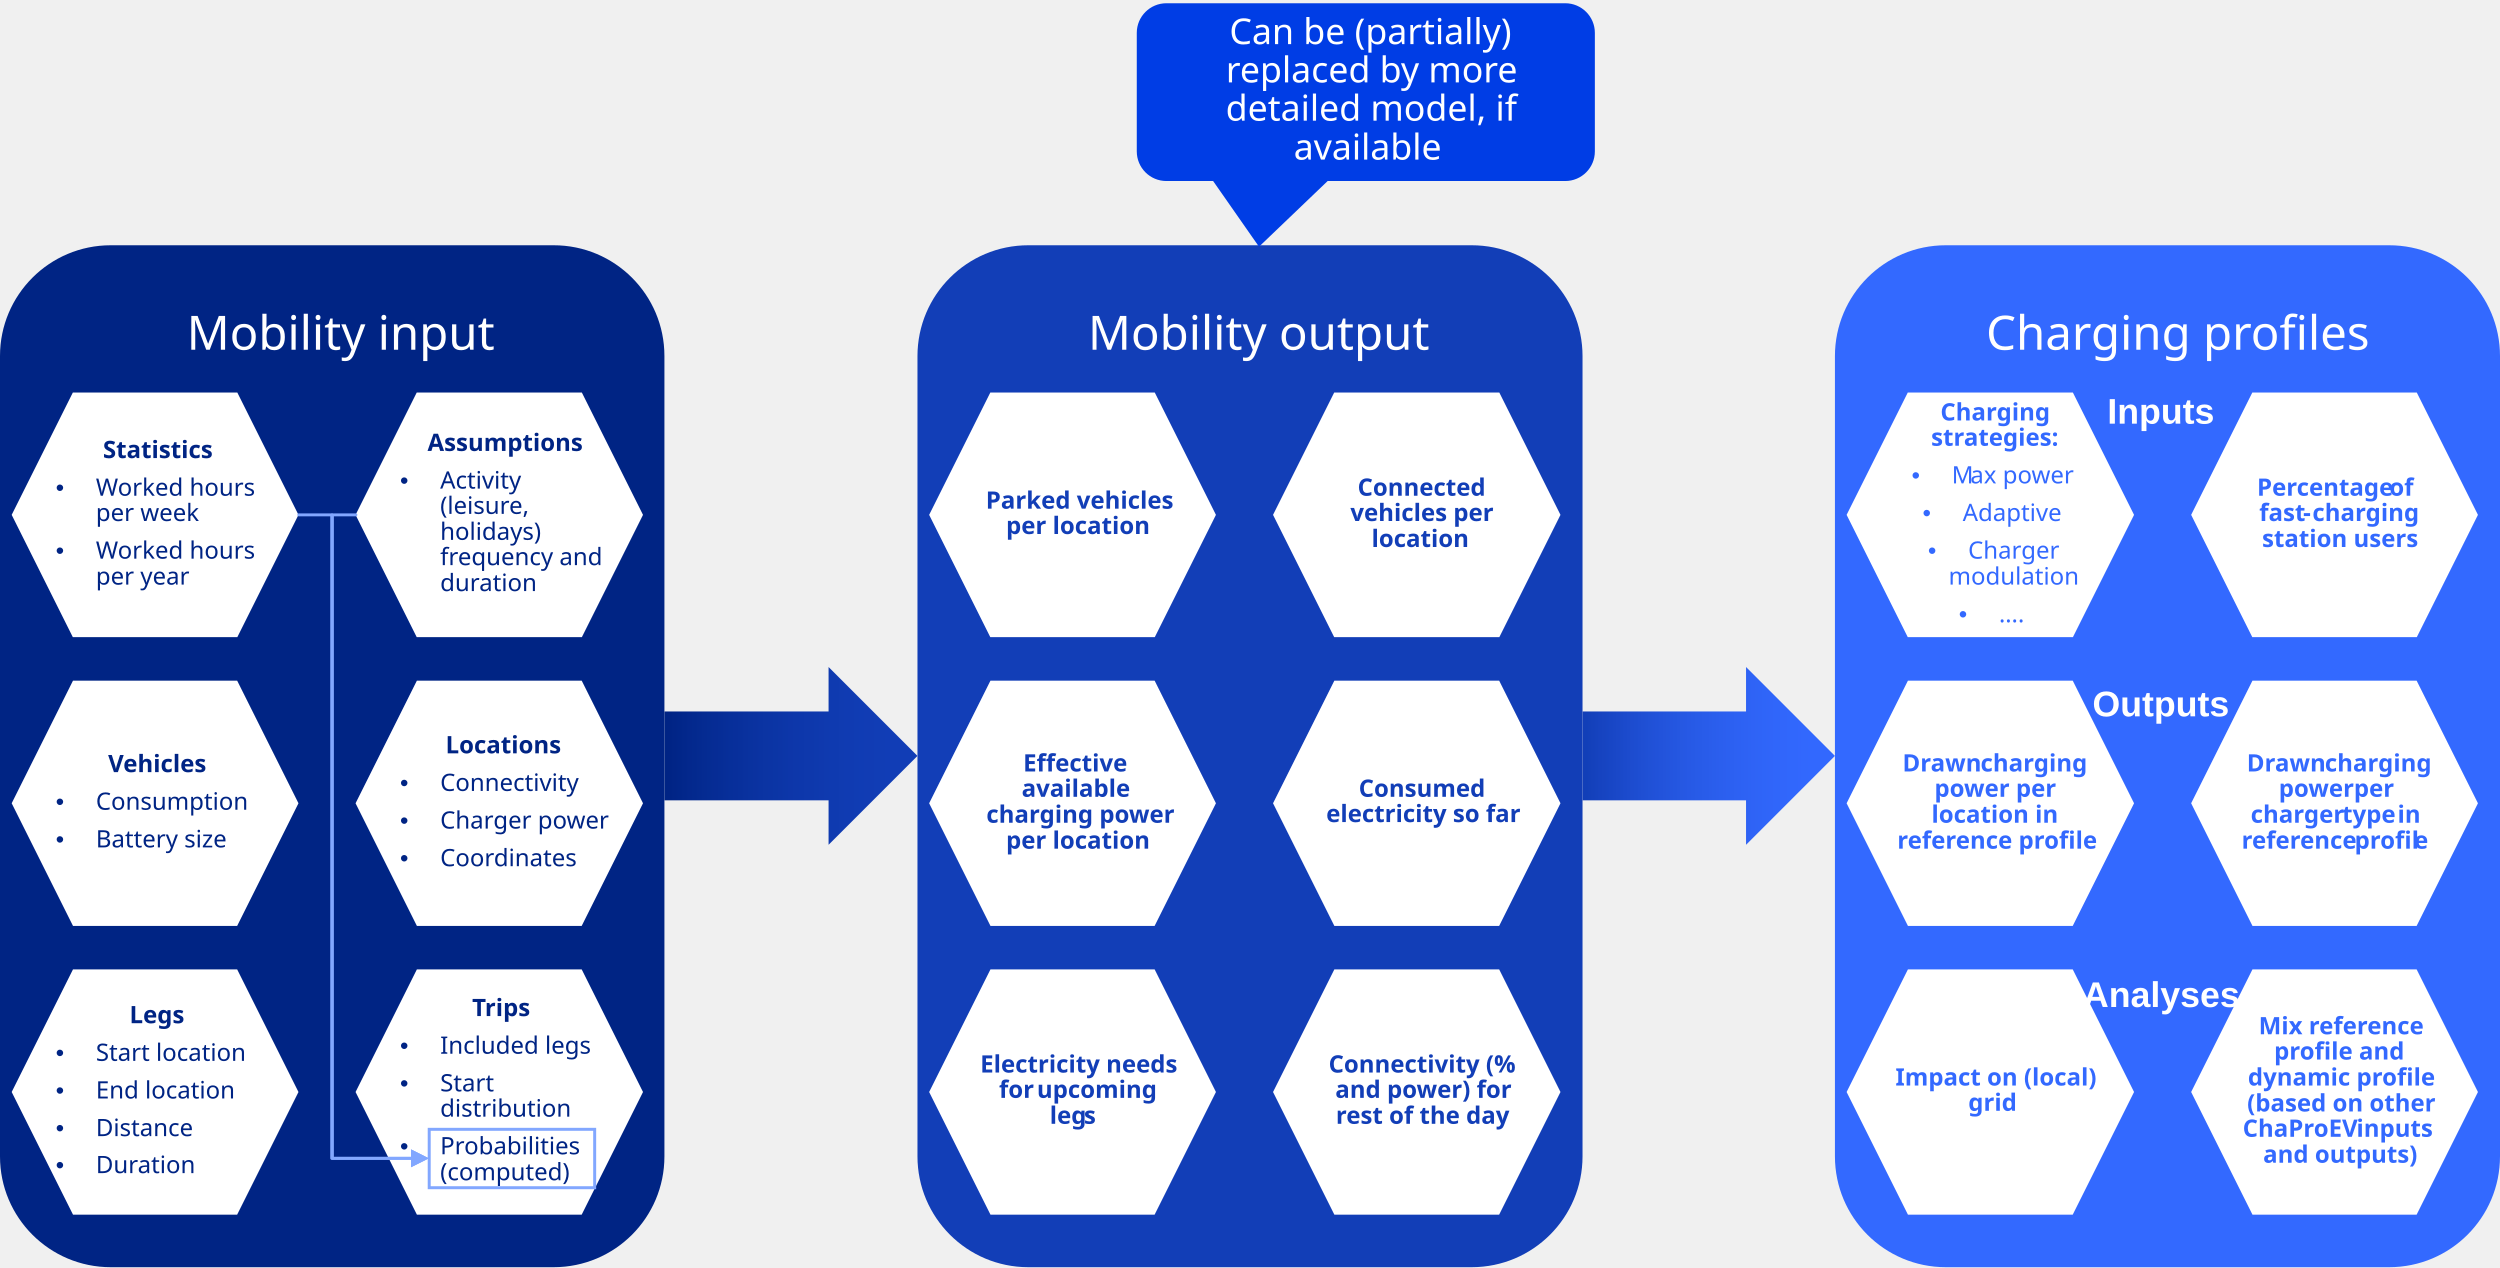
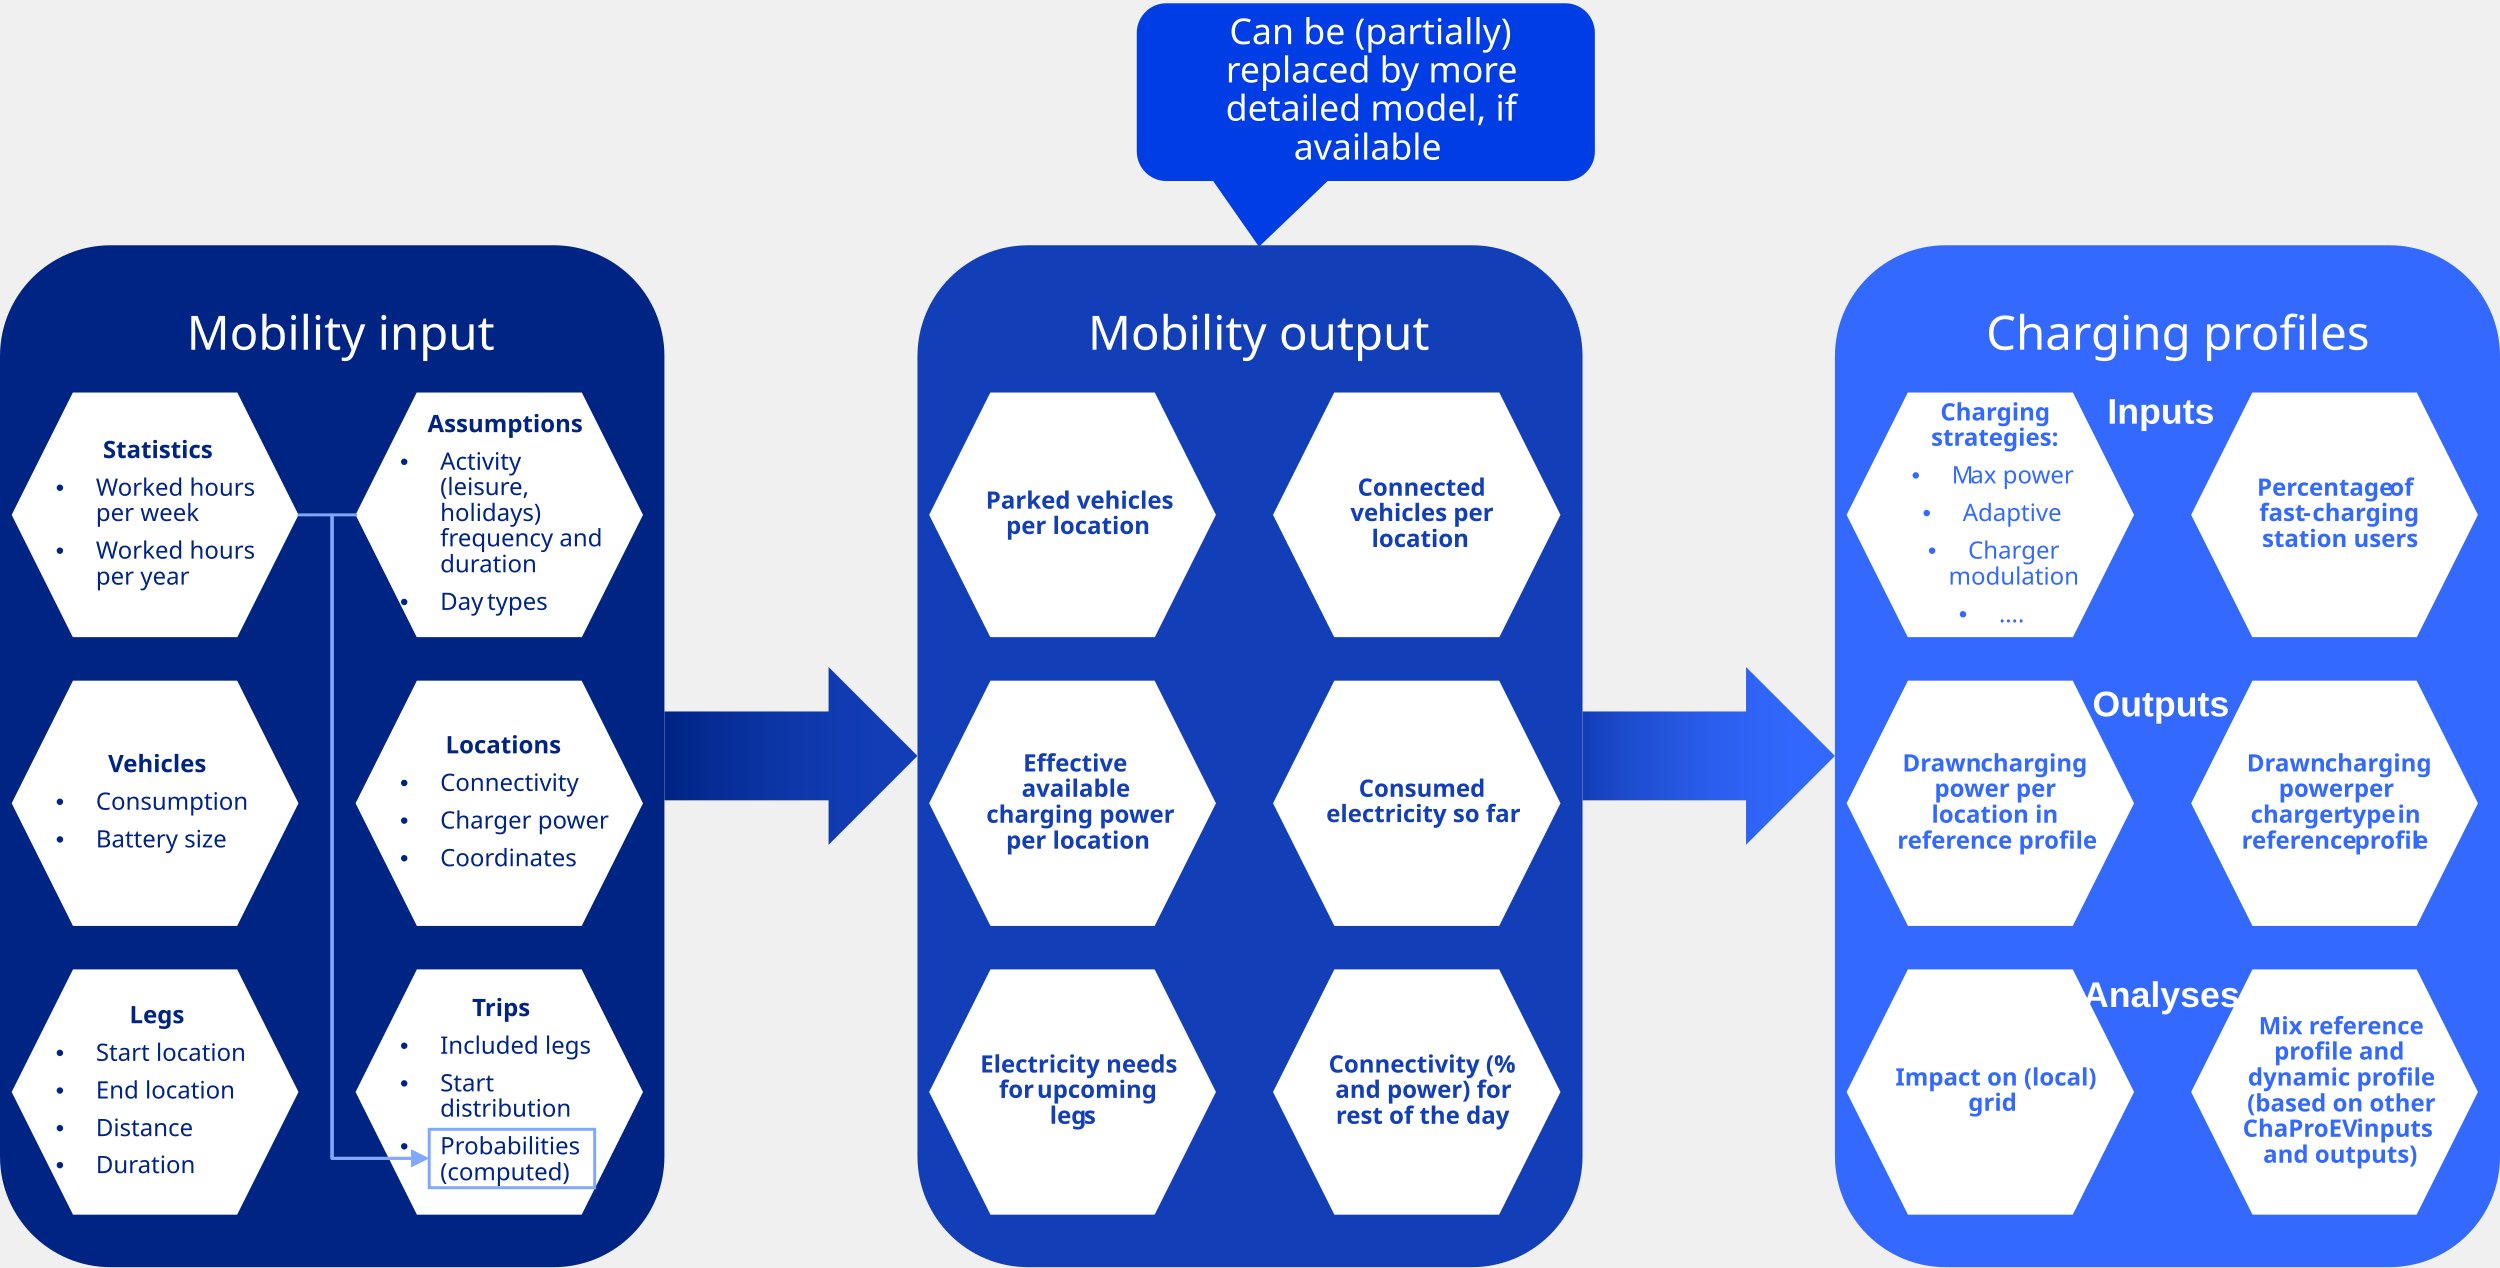
<svg xmlns="http://www.w3.org/2000/svg" width="3853" height="1953" xml:space="preserve" overflow="hidden">
  <defs>
    <clipPath id="clip0">
      <rect x="287" y="169" width="3853" height="1953" />
    </clipPath>
    <linearGradient x1="1311" y1="1334" x2="1701" y2="1334" gradientUnits="userSpaceOnUse" spreadMethod="reflect" id="fill1">
      <stop offset="0" stop-color="#002484" />
      <stop offset="0.02" stop-color="#002485" />
      <stop offset="0.04" stop-color="#012587" />
      <stop offset="0.06" stop-color="#012689" />
      <stop offset="0.08" stop-color="#02278B" />
      <stop offset="0.1" stop-color="#03288D" />
      <stop offset="0.12" stop-color="#03298E" />
      <stop offset="0.14" stop-color="#042A90" />
      <stop offset="0.16" stop-color="#052B92" />
      <stop offset="0.18" stop-color="#052C93" />
      <stop offset="0.2" stop-color="#062C95" />
      <stop offset="0.22" stop-color="#062D96" />
      <stop offset="0.24" stop-color="#072E98" />
      <stop offset="0.26" stop-color="#072F9A" />
      <stop offset="0.28" stop-color="#082F9B" />
      <stop offset="0.3" stop-color="#08309C" />
      <stop offset="0.32" stop-color="#09319E" />
      <stop offset="0.34" stop-color="#09329F" />
      <stop offset="0.36" stop-color="#0A32A0" />
      <stop offset="0.38" stop-color="#0A33A2" />
      <stop offset="0.4" stop-color="#0B34A3" />
      <stop offset="0.42" stop-color="#0B34A4" />
      <stop offset="0.44" stop-color="#0B35A5" />
      <stop offset="0.46" stop-color="#0C35A6" />
      <stop offset="0.48" stop-color="#0C36A8" />
      <stop offset="0.5" stop-color="#0D36A9" />
      <stop offset="0.52" stop-color="#0D37AA" />
      <stop offset="0.54" stop-color="#0D37AB" />
      <stop offset="0.56" stop-color="#0E38AC" />
      <stop offset="0.58" stop-color="#0E38AC" />
      <stop offset="0.6" stop-color="#0E39AD" />
      <stop offset="0.62" stop-color="#0F39AE" />
      <stop offset="0.64" stop-color="#0F3AAF" />
      <stop offset="0.66" stop-color="#0F3AB0" />
      <stop offset="0.68" stop-color="#0F3AB0" />
      <stop offset="0.7" stop-color="#103BB1" />
      <stop offset="0.72" stop-color="#103BB2" />
      <stop offset="0.74" stop-color="#103BB2" />
      <stop offset="0.76" stop-color="#103CB3" />
      <stop offset="0.78" stop-color="#103CB4" />
      <stop offset="0.8" stop-color="#113CB4" />
      <stop offset="0.82" stop-color="#113CB4" />
      <stop offset="0.84" stop-color="#113DB5" />
      <stop offset="0.86" stop-color="#113DB5" />
      <stop offset="0.88" stop-color="#113DB6" />
      <stop offset="0.9" stop-color="#113DB6" />
      <stop offset="0.92" stop-color="#113DB6" />
      <stop offset="0.94" stop-color="#113DB6" />
      <stop offset="0.96" stop-color="#113DB6" />
      <stop offset="0.98" stop-color="#113DB6" />
      <stop offset="1" stop-color="#123EB7" />
    </linearGradient>
    <linearGradient x1="2726" y1="1334" x2="3115" y2="1334" gradientUnits="userSpaceOnUse" spreadMethod="reflect" id="fill2">
      <stop offset="0" stop-color="#123EB7" />
      <stop offset="0.014" stop-color="#123FB8" />
      <stop offset="0.028" stop-color="#1340BA" />
      <stop offset="0.042" stop-color="#1441BC" />
      <stop offset="0.056" stop-color="#1542BE" />
      <stop offset="0.07" stop-color="#1643C0" />
      <stop offset="0.085" stop-color="#1744C1" />
      <stop offset="0.099" stop-color="#1745C3" />
      <stop offset="0.113" stop-color="#1846C5" />
      <stop offset="0.127" stop-color="#1947C7" />
      <stop offset="0.141" stop-color="#1A48C8" />
      <stop offset="0.155" stop-color="#1A49CA" />
      <stop offset="0.169" stop-color="#1B4ACC" />
      <stop offset="0.183" stop-color="#1C4BCD" />
      <stop offset="0.197" stop-color="#1D4CCF" />
      <stop offset="0.211" stop-color="#1D4DD0" />
      <stop offset="0.225" stop-color="#1E4ED2" />
      <stop offset="0.239" stop-color="#1F4FD3" />
      <stop offset="0.254" stop-color="#1F50D5" />
      <stop offset="0.268" stop-color="#2051D6" />
      <stop offset="0.282" stop-color="#2151D8" />
      <stop offset="0.296" stop-color="#2152D9" />
      <stop offset="0.31" stop-color="#2253DB" />
      <stop offset="0.324" stop-color="#2354DC" />
      <stop offset="0.338" stop-color="#2355DD" />
      <stop offset="0.352" stop-color="#2455DF" />
      <stop offset="0.366" stop-color="#2456E0" />
      <stop offset="0.38" stop-color="#2557E1" />
      <stop offset="0.394" stop-color="#2658E2" />
      <stop offset="0.408" stop-color="#2658E4" />
      <stop offset="0.423" stop-color="#2759E5" />
      <stop offset="0.437" stop-color="#275AE6" />
      <stop offset="0.451" stop-color="#285BE7" />
      <stop offset="0.465" stop-color="#285BE8" />
      <stop offset="0.479" stop-color="#295CE9" />
      <stop offset="0.493" stop-color="#295CEA" />
      <stop offset="0.507" stop-color="#2A5DEB" />
      <stop offset="0.521" stop-color="#2A5EEC" />
      <stop offset="0.535" stop-color="#2B5EED" />
      <stop offset="0.549" stop-color="#2B5FEE" />
      <stop offset="0.563" stop-color="#2C5FEF" />
      <stop offset="0.577" stop-color="#2C60F0" />
      <stop offset="0.592" stop-color="#2C60F1" />
      <stop offset="0.606" stop-color="#2D61F2" />
      <stop offset="0.62" stop-color="#2D61F3" />
      <stop offset="0.634" stop-color="#2D62F4" />
      <stop offset="0.648" stop-color="#2E62F4" />
      <stop offset="0.662" stop-color="#2E63F5" />
      <stop offset="0.676" stop-color="#2F63F6" />
      <stop offset="0.69" stop-color="#2F64F6" />
      <stop offset="0.704" stop-color="#2F64F7" />
      <stop offset="0.718" stop-color="#2F65F8" />
      <stop offset="0.732" stop-color="#3065F8" />
      <stop offset="0.746" stop-color="#3065F9" />
      <stop offset="0.761" stop-color="#3066FA" />
      <stop offset="0.775" stop-color="#3066FA" />
      <stop offset="0.789" stop-color="#3166FB" />
      <stop offset="0.803" stop-color="#3166FB" />
      <stop offset="0.817" stop-color="#3167FC" />
      <stop offset="0.831" stop-color="#3167FC" />
      <stop offset="0.845" stop-color="#3167FC" />
      <stop offset="0.859" stop-color="#3267FD" />
      <stop offset="0.873" stop-color="#3268FD" />
      <stop offset="0.887" stop-color="#3268FD" />
      <stop offset="0.901" stop-color="#3268FE" />
      <stop offset="0.915" stop-color="#3268FE" />
      <stop offset="0.93" stop-color="#3268FE" />
      <stop offset="0.944" stop-color="#3268FE" />
      <stop offset="0.958" stop-color="#3268FE" />
      <stop offset="0.972" stop-color="#3268FE" />
      <stop offset="0.986" stop-color="#3268FE" />
      <stop offset="1" stop-color="#3369FF" />
    </linearGradient>
  </defs>
  <g clip-path="url(#clip0)" transform="translate(-287 -169)">
    <path d="M287 717.67C287 623.411 363.411 547 457.67 547L1140.33 547C1234.59 547 1311 623.411 1311 717.67L1311 1951.33C1311 2045.59 1234.59 2122 1140.33 2122L457.67 2122C363.411 2122 287 2045.59 287 1951.33Z" fill="#002484" fill-rule="evenodd" />
    <text fill="#FFFFFF" font-family="FS Me Pro,FS Me Pro_MSFontService,sans-serif" font-weight="400" font-size="73" transform="matrix(1 0 0 1 574.772 708)">Mobility input</text>
    <path d="M305 1407 399.5 1218 652.5 1218 747 1407 652.5 1596 399.5 1596Z" fill="#FFFFFF" fill-rule="evenodd" />
    <text fill="#002484" font-family="FS Me Pro,FS Me Pro_MSFontService,sans-serif" font-weight="700" font-size="37" transform="matrix(1 0 0 1 453.633 1359)">Vehicles<tspan font-family="Arial,Arial_MSFontService,sans-serif" font-weight="400" font-size="37" x="-80.781" y="58">•</tspan>
      <tspan font-weight="400" font-size="37" x="-18.906" y="58">Consumption</tspan>
      <tspan font-family="Arial,Arial_MSFontService,sans-serif" font-weight="400" font-size="37" x="-80.781" y="116">•</tspan>
      <tspan font-weight="400" font-size="37" x="-18.906" y="116">Battery size</tspan>
    </text>
    <path d="M835 1407 929.5 1218 1183.5 1218 1278 1407 1183.5 1596 929.5 1596Z" fill="#FFFFFF" fill-rule="evenodd" />
    <text fill="#002484" font-family="FS Me Pro,FS Me Pro_MSFontService,sans-serif" font-weight="700" font-size="37" transform="matrix(1 0 0 1 973.667 1330)">Locations<tspan font-family="Arial,Arial_MSFontService,sans-serif" font-weight="400" font-size="37" x="-70.171" y="58">•</tspan>
      <tspan font-weight="400" font-size="37" x="-8.296" y="58">Connectivity</tspan>
      <tspan font-family="Arial,Arial_MSFontService,sans-serif" font-weight="400" font-size="37" x="-70.171" y="116">•</tspan>
      <tspan font-weight="400" font-size="37" x="-8.296" y="116">Charger power</tspan>
      <tspan font-family="Arial,Arial_MSFontService,sans-serif" font-weight="400" font-size="37" x="-70.171" y="174">•</tspan>
      <tspan font-weight="400" font-size="37" x="-8.296" y="174">Coordinates</tspan>
    </text>
    <path d="M305 1852 399.5 1663 652.5 1663 747 1852 652.5 2041 399.5 2041Z" fill="#FFFFFF" fill-rule="evenodd" />
    <text fill="#002484" font-family="FS Me Pro,FS Me Pro_MSFontService,sans-serif" font-weight="700" font-size="37" transform="matrix(1 0 0 1 486.564 1746)">Legs<tspan font-family="Arial,Arial_MSFontService,sans-serif" font-weight="400" font-size="37" x="-113.713" y="58">•</tspan>
      <tspan font-weight="400" font-size="37" x="-51.837" y="58">Start location</tspan>
      <tspan font-family="Arial,Arial_MSFontService,sans-serif" font-weight="400" font-size="37" x="-113.713" y="116">•</tspan>
      <tspan font-weight="400" font-size="37" x="-51.837" y="116">End location</tspan>
      <tspan font-family="Arial,Arial_MSFontService,sans-serif" font-weight="400" font-size="37" x="-113.713" y="174">•</tspan>
      <tspan font-weight="400" font-size="37" x="-51.837" y="174">Distance</tspan>
      <tspan font-family="Arial,Arial_MSFontService,sans-serif" font-weight="400" font-size="37" x="-113.713" y="231">•</tspan>
      <tspan font-weight="400" font-size="37" x="-51.837" y="231">Duration</tspan>
    </text>
    <path d="M835 1852 929.5 1663 1183.5 1663 1278 1852 1183.5 2041 929.5 2041Z" fill="#FFFFFF" fill-rule="evenodd" />
    <text fill="#002484" font-family="FS Me Pro,FS Me Pro_MSFontService,sans-serif" font-weight="700" font-size="37" transform="matrix(1 0 0 1 1014.64 1735)">Trips<tspan font-family="Arial,Arial_MSFontService,sans-serif" font-weight="400" font-size="37" x="-111.146" y="58">•</tspan>
      <tspan font-weight="400" font-size="37" x="-49.271" y="58">Included legs</tspan>
      <tspan font-family="Arial,Arial_MSFontService,sans-serif" font-weight="400" font-size="37" x="-111.146" y="116">•</tspan>
      <tspan font-weight="400" font-size="37" x="-49.271" y="116">Start </tspan>
      <tspan font-weight="400" font-size="37" x="-49.271" y="155">distribution</tspan>
      <tspan font-family="Arial,Arial_MSFontService,sans-serif" font-weight="400" font-size="37" x="-111.146" y="213">•</tspan>
      <tspan font-weight="400" font-size="37" x="-49.271" y="213">Probabilities </tspan>
      <tspan font-weight="400" font-size="37" x="-49.271" y="253">(computed)</tspan>
    </text>
    <path d="M305 962.5 399.25 774 652.75 774 747 962.5 652.75 1151 399.25 1151Z" fill="#FFFFFF" fill-rule="evenodd" />
    <text fill="#002484" font-family="FS Me Pro,FS Me Pro_MSFontService,sans-serif" font-weight="700" font-size="37" transform="matrix(1 0 0 1 445.612 875)">Statistics<tspan font-family="Arial,Arial_MSFontService,sans-serif" font-weight="400" font-size="37" x="-72.76" y="58">•</tspan>
      <tspan font-weight="400" font-size="37" x="-10.885" y="58">Worked hours </tspan>
      <tspan font-weight="400" font-size="37" x="-10.885" y="97">per week</tspan>
      <tspan font-family="Arial,Arial_MSFontService,sans-serif" font-weight="400" font-size="37" x="-72.76" y="155">•</tspan>
      <tspan font-weight="400" font-size="37" x="-10.885" y="155">Worked hours </tspan>
      <tspan font-weight="400" font-size="37" x="-10.885" y="195">per year</tspan>
    </text>
    <path d="M835 962.5 929.25 774 1183.75 774 1278 962.5 1183.75 1151 929.25 1151Z" fill="#FFFFFF" fill-rule="evenodd" />
-     <text fill="#002484" font-family="FS Me Pro,FS Me Pro_MSFontService,sans-serif" font-weight="700" font-size="37" transform="matrix(1 0 0 1 945.892 864)">Assumptions<tspan font-family="Arial,Arial_MSFontService,sans-serif" font-weight="400" font-size="37" x="-42.396" y="58">•</tspan>
+     <text fill="#002484" font-family="FS Me Pro,FS Me Pro_MSFontService,sans-serif" font-weight="700" font-size="37" transform="matrix(1 0 0 1 945.892 835)">Assumptions<tspan font-family="Arial,Arial_MSFontService,sans-serif" font-weight="400" font-size="37" x="-42.396" y="58">•</tspan>
      <tspan font-weight="400" font-size="37" x="19.479" y="58">Activity </tspan>
      <tspan font-weight="400" font-size="37" x="19.479" y="97">(leisure, </tspan>
      <tspan font-weight="400" font-size="37" x="19.479" y="137">holidays) </tspan>
      <tspan font-weight="400" font-size="37" x="19.479" y="176">frequency and </tspan>
      <tspan font-weight="400" font-size="37" x="19.479" y="216">duration</tspan>
+       <tspan font-family="Arial,Arial_MSFontService,sans-serif" font-weight="400" font-size="37" x="-42.396" y="274">•</tspan>
+       <tspan font-weight="400" font-size="37" x="19.479" y="274">Day</tspan>
+       <tspan font-weight="400" font-size="37" x="91.667" y="274">types</tspan>
    </text>
    <path d="M747.5 960.208 798.312 960.208C799.577 960.208 800.603 961.234 800.603 962.5L800.603 1954.21 798.312 1951.92 925.046 1951.92C926.312 1951.92 927.338 1952.95 927.338 1954.21 927.338 1955.48 926.312 1956.5 925.046 1956.5L798.312 1956.5C797.046 1956.5 796.02 1955.48 796.02 1954.21L796.02 962.5 798.312 964.792 747.5 964.792C746.235 964.792 745.208 963.766 745.208 962.5 745.208 961.234 746.235 960.208 747.5 960.208ZM920.463 1940.46 947.963 1954.21 920.463 1967.96Z" fill="#82A7FF" />
    <path d="M835.5 964.792 799.232 964.792 801.523 962.5 801.523 1954.21 799.232 1951.92 925.036 1951.92C926.302 1951.92 927.328 1952.95 927.328 1954.21 927.328 1955.48 926.302 1956.5 925.036 1956.5L799.232 1956.5C797.966 1956.5 796.94 1955.48 796.94 1954.21L796.94 962.5C796.94 961.234 797.966 960.208 799.232 960.208L835.5 960.208C836.766 960.208 837.792 961.234 837.792 962.5 837.792 963.766 836.766 964.792 835.5 964.792ZM920.453 1940.46 947.953 1954.21 920.453 1967.96Z" fill="#82A7FF" />
    <rect x="948.5" y="1909.5" width="255" height="90" stroke="#82A7FF" stroke-width="4.583" stroke-miterlimit="8" fill="none" />
    <path d="M1701 717.837C1701 623.486 1777.49 547 1871.84 547L2555.16 547C2649.51 547 2726 623.486 2726 717.837L2726 1951.16C2726 2045.51 2649.51 2122 2555.16 2122L1871.84 2122C1777.49 2122 1701 2045.51 1701 1951.16Z" fill="#123EB7" fill-rule="evenodd" />
    <text fill="#FFFFFF" font-family="FS Me Pro,FS Me Pro_MSFontService,sans-serif" font-weight="400" font-size="73" transform="matrix(1 0 0 1 1963.8 708)">Mobility output</text>
    <path d="M1719 1407 1813.5 1218 2066.5 1218 2161 1407 2066.5 1596 1813.5 1596Z" fill="#FFFFFF" fill-rule="evenodd" />
    <text fill="#123EB7" font-family="FS Me Pro,FS Me Pro_MSFontService,sans-serif" font-weight="700" font-size="37" transform="matrix(1 0 0 1 1863.86 1358)">Effective <tspan font-size="37" x="-2.292" y="39">available </tspan>
      <tspan font-size="37" x="-56.719" y="79">charging power </tspan>
      <tspan font-size="37" x="-26.354" y="119">per location</tspan>
    </text>
    <path d="M2249 1407 2343.5 1218 2597.5 1218 2692 1407 2597.5 1596 2343.5 1596Z" fill="#FFFFFF" fill-rule="evenodd" />
    <text fill="#123EB7" font-family="FS Me Pro,FS Me Pro_MSFontService,sans-serif" font-weight="700" font-size="37" transform="matrix(1 0 0 1 2381.03 1397)">Consumed <tspan font-size="37" x="-50.119" y="39">electricity so far</tspan>
    </text>
    <path d="M1719 1852 1813.5 1663 2066.5 1663 2161 1852 2066.5 2041 1813.5 2041Z" fill="#FFFFFF" fill-rule="evenodd" />
    <text fill="#123EB7" font-family="FS Me Pro,FS Me Pro_MSFontService,sans-serif" font-weight="700" font-size="37" transform="matrix(1 0 0 1 1797.69 1822)">Electricity needs <tspan font-size="37" x="28.944" y="39">for </tspan>
      <tspan font-size="37" x="87.381" y="39">upcoming</tspan>
      <tspan font-size="37" x="107.136" y="79">leg</tspan>
      <tspan font-size="37" x="159.844" y="79">s</tspan>
    </text>
    <path d="M2249 1852 2343.5 1663 2597.5 1663 2692 1852 2597.5 2041 2343.5 2041Z" fill="#FFFFFF" fill-rule="evenodd" />
    <text fill="#123EB7" font-family="FS Me Pro,FS Me Pro_MSFontService,sans-serif" font-weight="700" font-size="37" transform="matrix(1 0 0 1 2334.64 1822)">Connectivity (% <tspan font-size="37" x="10.312" y="39">and power) for </tspan>
      <tspan font-size="37" x="11.183" y="79">rest of the day</tspan>
    </text>
    <path d="M1719 962.5 1813.25 774 2066.75 774 2161 962.5 2066.75 1151 1813.25 1151Z" fill="#FFFFFF" fill-rule="evenodd" />
    <text fill="#123EB7" font-family="FS Me Pro,FS Me Pro_MSFontService,sans-serif" font-weight="700" font-size="37" transform="matrix(1 0 0 1 1806.28 953)">Parked vehicles <tspan font-size="37" x="31.235" y="39">per location</tspan>
    </text>
    <path d="M2249 962.5 2343.25 774 2597.75 774 2692 962.5 2597.75 1151 2343.25 1151Z" fill="#FFFFFF" fill-rule="evenodd" />
    <text fill="#123EB7" font-family="FS Me Pro,FS Me Pro_MSFontService,sans-serif" font-weight="700" font-size="37" transform="matrix(1 0 0 1 2379.31 933)">Connected <tspan font-size="37" x="-11.16" y="39">vehicles per </tspan>
      <tspan font-size="37" x="21.496" y="79">location</tspan>
    </text>
    <path d="M3115 717.837C3115 623.486 3191.49 547 3285.84 547L3969.16 547C4063.51 547 4140 623.486 4140 717.837L4140 1951.16C4140 2045.51 4063.51 2122 3969.16 2122L3285.84 2122C3191.49 2122 3115 2045.51 3115 1951.16Z" fill="#3369FF" fill-rule="evenodd" />
    <text fill="#FFFFFF" font-family="FS Me Pro,FS Me Pro_MSFontService,sans-serif" font-weight="400" font-size="73" transform="matrix(1 0 0 1 3347.95 708)">Charging profiles</text>
    <path d="M3133 1407 3227.5 1218 3481.5 1218 3576 1407 3481.5 1596 3227.5 1596Z" fill="#FFFFFF" fill-rule="evenodd" />
    <text fill="#3369FF" font-family="FS Me Pro,FS Me Pro_MSFontService,sans-serif" font-weight="700" font-size="37" transform="matrix(1 0 0 1 3219.08 1358)">Drawn <tspan font-size="37" x="120.313" y="0">charging </tspan>
      <tspan font-size="37" x="49.271" y="39">power per </tspan>
      <tspan font-size="37" x="44.688" y="79">location in </tspan>
      <tspan font-size="37" x="-8.021" y="119">reference profile</tspan>
    </text>
    <path d="M3664 1407 3758.5 1218 4011.5 1218 4106 1407 4011.5 1596 3758.5 1596Z" fill="#FFFFFF" fill-rule="evenodd" />
    <text fill="#3369FF" font-family="FS Me Pro,FS Me Pro_MSFontService,sans-serif" font-weight="700" font-size="37" transform="matrix(1 0 0 1 3749.73 1358)">Drawn<tspan font-size="37" x="120.313" y="0">charging</tspan>
      <tspan font-size="37" x="49.271" y="39">power</tspan>
      <tspan font-size="37" x="165" y="39">per</tspan>
      <tspan font-size="37" x="6.004" y="79">charger</tspan>
      <tspan font-size="37" x="146.942" y="79">type</tspan>
      <tspan font-size="37" x="232.306" y="79">in</tspan>
      <tspan font-size="37" x="-8.021" y="119">reference</tspan>
      <tspan font-size="37" x="166.146" y="119">profil</tspan>
      <tspan font-size="37" x="257.813" y="119">e</tspan>
    </text>
    <path d="M3133 1852 3227.5 1663 3481.5 1663 3576 1852 3481.5 2041 3227.5 2041Z" fill="#FFFFFF" fill-rule="evenodd" />
    <text fill="#3369FF" font-family="FS Me Pro,FS Me Pro_MSFontService,sans-serif" font-weight="700" font-size="37" transform="matrix(1 0 0 1 3208.2 1842)">Impact on (local) <tspan font-size="37" x="112.292" y="39">grid</tspan>
    </text>
    <path d="M3664 1852 3758.5 1663 4011.5 1663 4106 1852 4011.5 2041 3758.5 2041Z" fill="#FFFFFF" fill-rule="evenodd" />
    <text fill="#3369FF" font-family="FS Me Pro,FS Me Pro_MSFontService,sans-serif" font-weight="700" font-size="37" transform="matrix(1 0 0 1 3768.06 1763)">Mix reference <tspan font-size="37" x="23.765" y="39">profile and </tspan>
      <tspan font-size="37" x="-16.614" y="79">dynamic profile </tspan>
      <tspan font-size="37" x="-17.761" y="119">(based on other </tspan>
      <tspan font-size="37" x="-24.636" y="158">ChaProEV</tspan>
      <tspan font-size="37" x="150.677" y="158">inputs </tspan>
      <tspan font-size="37" x="6.875" y="198">and outputs)</tspan>
    </text>
    <path d="M3133 962.5 3227.25 774 3481.75 774 3576 962.5 3481.75 1151 3227.25 1151Z" fill="#FFFFFF" fill-rule="evenodd" />
    <text fill="#3369FF" font-family="FS Me Pro,FS Me Pro_MSFontService,sans-serif" font-weight="700" font-size="37" transform="matrix(1 0 0 1 3277.52 817)">Charging<tspan font-size="37" x="-14.323" y="39">strategies:</tspan>
      <tspan font-family="Arial,Arial_MSFontService,sans-serif" font-weight="400" font-size="37" x="-44.413" y="97">•</tspan>
      <tspan font-weight="400" font-size="37" x="17.462" y="97">M</tspan>
      <tspan font-weight="400" font-size="37" x="46.108" y="97">ax power</tspan>
      <tspan font-family="Arial,Arial_MSFontService,sans-serif" font-weight="400" font-size="37" x="-27.5" y="155">•</tspan>
      <tspan font-weight="400" font-size="37" x="34.375" y="155">Adaptive</tspan>
      <tspan font-family="Arial,Arial_MSFontService,sans-serif" font-weight="400" font-size="37" x="-19.204" y="213">•</tspan>
      <tspan font-weight="400" font-size="37" x="42.671" y="213">Charger</tspan>
      <tspan font-weight="400" font-size="37" x="12.604" y="253">modulation</tspan>
      <tspan font-family="Arial,Arial_MSFontService,sans-serif" font-weight="400" font-size="37" x="28.348" y="311">•</tspan>
      <tspan font-weight="400" font-size="37" x="90.223" y="311">….</tspan>
    </text>
    <path d="M3664 962.5 3758.25 774 4011.75 774 4106 962.5 4011.75 1151 3758.25 1151Z" fill="#FFFFFF" fill-rule="evenodd" />
    <text fill="#3369FF" font-family="FS Me Pro,FS Me Pro_MSFontService,sans-serif" font-weight="700" font-size="37" transform="matrix(1 0 0 1 3765.48 933)">Percentage<tspan font-size="37" x="203.958" y="0">of</tspan>
      <tspan font-size="37" x="3.438" y="39">fast</tspan>
      <tspan font-size="37" x="71.041" y="39">-</tspan>
      <tspan font-size="37" x="85.365" y="39">charging </tspan>
      <tspan font-size="37" x="7.746" y="79">station users</tspan>
    </text>
    <path d="M1311 1265.5 1564 1265.5 1564 1197 1701 1334 1564 1471 1564 1402.5 1311 1402.5Z" fill="url(#fill1)" fill-rule="evenodd" />
    <path d="M2726 1265.5 2978 1265.5 2978 1197 3115 1334 2978 1471 2978 1402.5 2726 1402.5Z" fill="url(#fill2)" fill-rule="evenodd" />
    <path d="M2039 219.668C2039 194.446 2059.45 174 2084.67 174L2156.67 174 2156.67 174 2333.17 174 2699.33 174C2724.55 174 2745 194.446 2745 219.668L2745 333.833 2745 333.833 2745 402.333 2745 402.332C2745 427.554 2724.55 448 2699.33 448L2333.17 448 2227.37 549.254 2156.67 448 2084.67 448C2059.45 448 2039 427.554 2039 402.332L2039 402.333 2039 333.833 2039 333.833Z" fill="#003DE5" fill-rule="evenodd" />
    <text fill="#FFFFFF" font-family="FS Me Pro,FS Me Pro_MSFontService,sans-serif" font-weight="400" font-size="55" transform="matrix(1 0 0 1 2181.75 237)">Can be (partially) <tspan font-size="55" x="-5.454" y="59">replaced by more </tspan>
      <tspan font-size="55" x="-5.729" y="118">detailed model, if </tspan>
      <tspan font-size="55" x="99.115" y="178">available</tspan>
      <tspan font-family="Arial,Arial_MSFontService,sans-serif" font-weight="700" font-size="55" x="1353.08" y="585">Inputs</tspan>
      <tspan font-family="Arial,Arial_MSFontService,sans-serif" font-weight="700" font-size="55" x="1330.16" y="1036">Outputs</tspan>
      <tspan font-family="Arial,Arial_MSFontService,sans-serif" font-weight="700" font-size="55" x="1315.55" y="1484">Analyses</tspan>
    </text>
  </g>
</svg>
